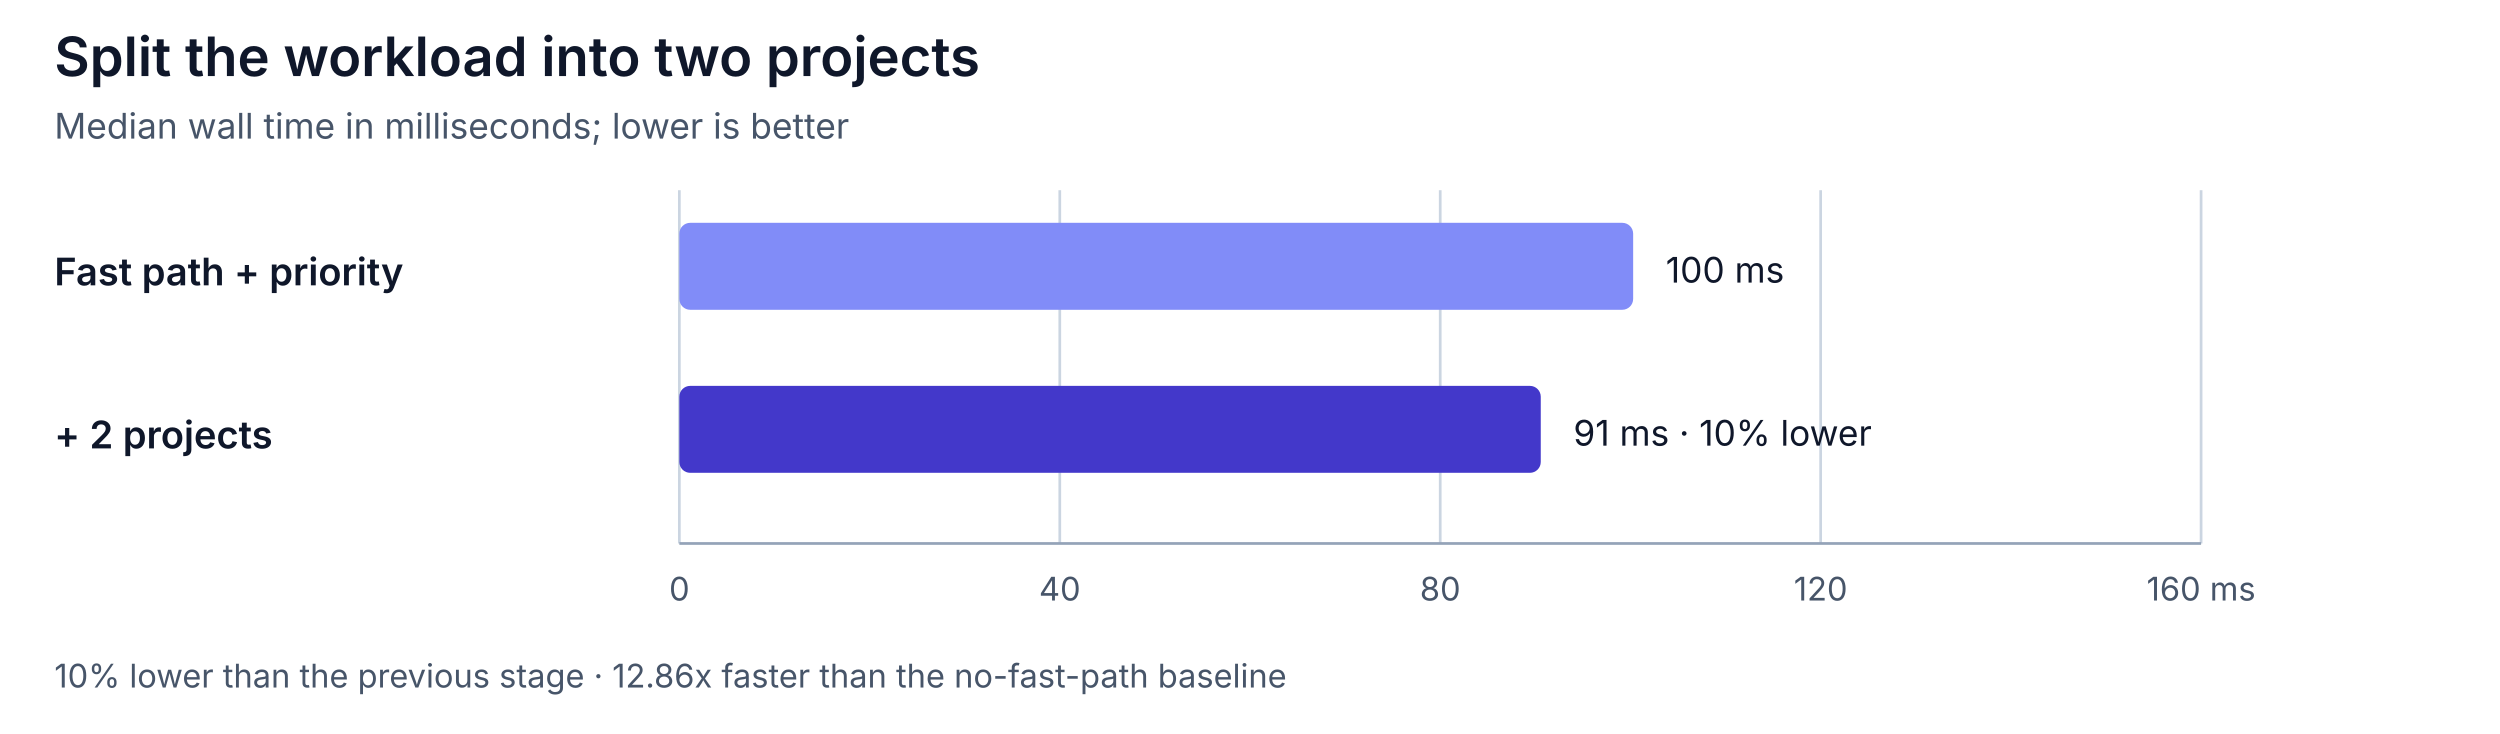
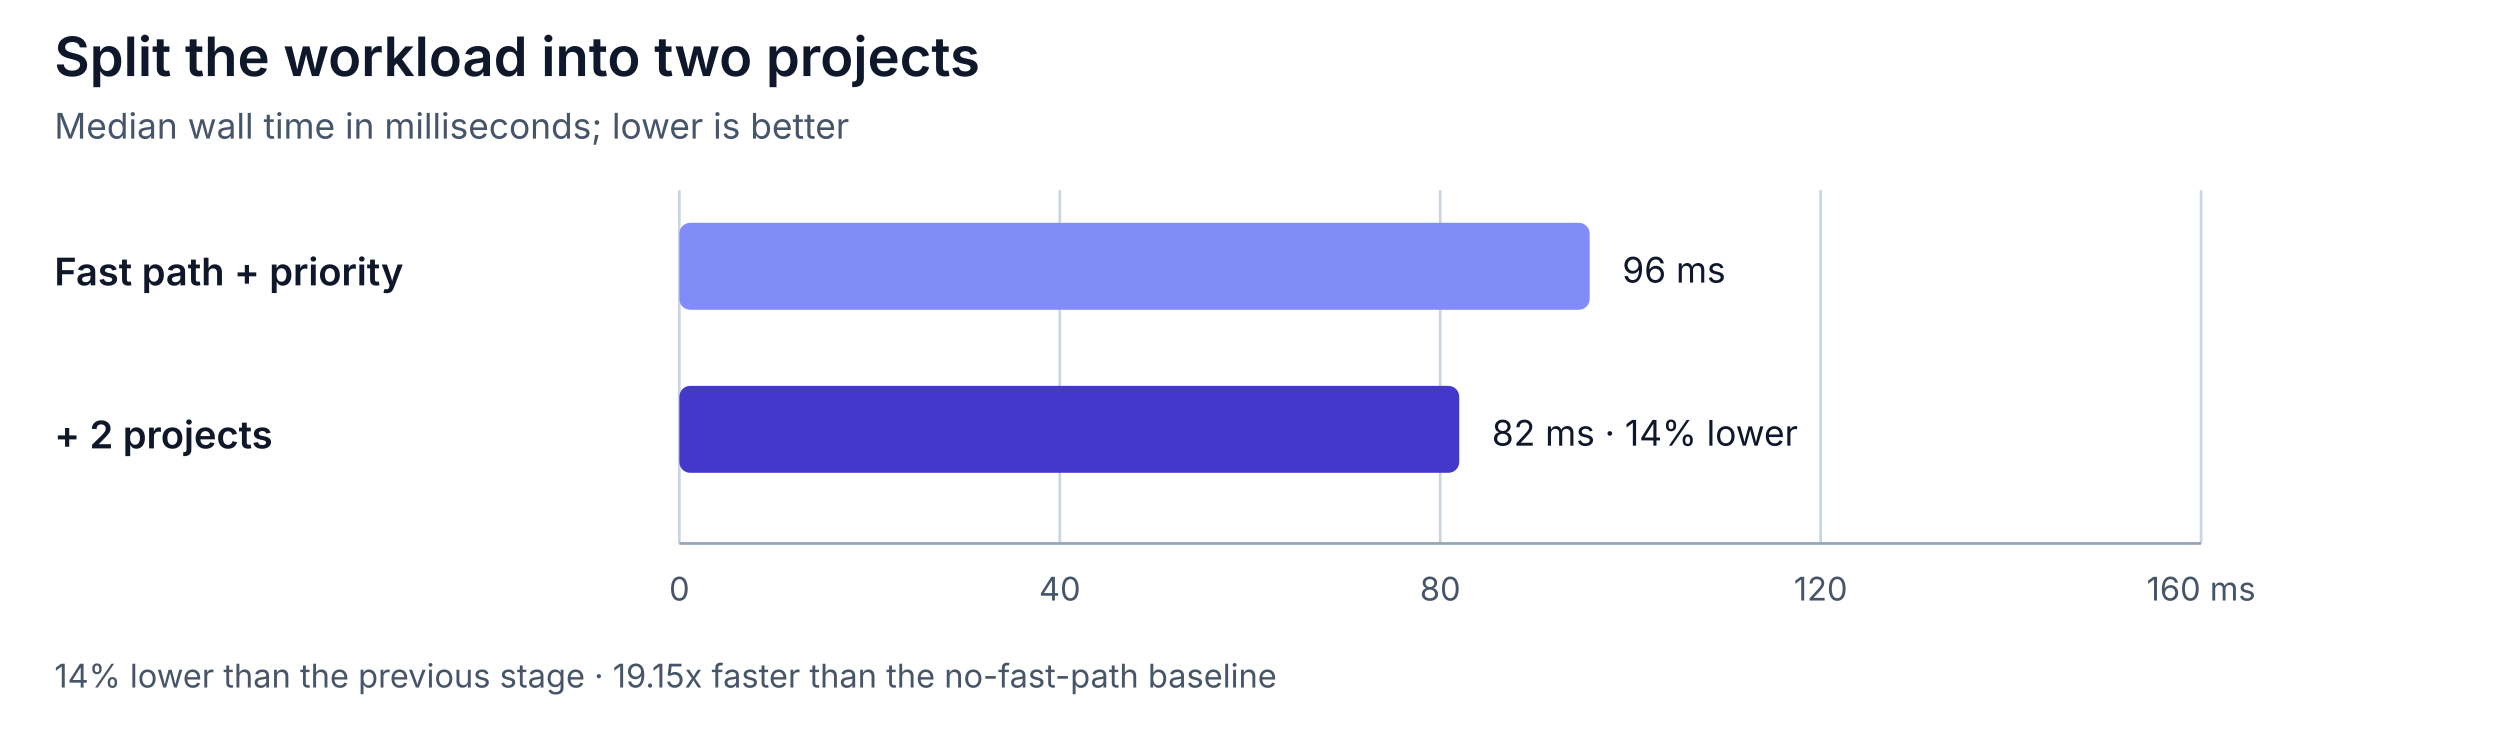
<svg xmlns="http://www.w3.org/2000/svg" viewBox="0 0 920 270" role="img" aria-labelledby="title desc">
  <style>
    text {
      fill: #0f172a;
      font-family: -apple-system, BlinkMacSystemFont, "Segoe UI", sans-serif;
    }
    .title { font-size: 20px; font-weight: 600; }
    .subtitle, .tick, .note { fill: #475569; }
    .subtitle { font-size: 13px; }
    .label { font-size: 14px; font-weight: 600; }
    .value { font-size: 13px; }
    .tick, .note { font-size: 12px; }
    .grid { stroke: #cbd5e1; stroke-width: 1; }
    .axis { stroke: #94a3b8; stroke-width: 1; }
    .previous { fill: #818cf8; }
    .current { fill: #4338ca; }
    @media (prefers-color-scheme: dark) {
      text { fill: #e2e8f0; }
      .subtitle, .tick, .note { fill: #a8b3cf; }
      .grid { stroke: #334155; }
      .axis { stroke: #64748b; }
      .previous { fill: #818cf8; }
      .current { fill: #a5b4fc; }
    }
  </style>
  <text class="title" x="20" y="28">Split the workload into two projects</text>
  <text class="subtitle" x="20" y="51">Median wall time in milliseconds; lower is better</text>
  <line class="grid" x1="250" y1="70" x2="250" y2="200" />
  <line class="grid" x1="390" y1="70" x2="390" y2="200" />
  <line class="grid" x1="530" y1="70" x2="530" y2="200" />
  <line class="grid" x1="670" y1="70" x2="670" y2="200" />
  <line class="grid" x1="810" y1="70" x2="810" y2="200" />
  <line class="axis" x1="250" y1="200" x2="810" y2="200" />
  <text class="label" x="20" y="105">Fast path + priority</text>
-   <rect class="previous" x="250" y="82" width="351" height="32" rx="4" />
-   <text class="value" x="613" y="104">100 ms</text>
+   <rect class="previous" x="250" y="82" width="335" height="32" rx="4" />
+   <text class="value" x="597" y="104">96 ms</text>
  <text class="label" x="20" y="165">+ 2 projects</text>
-   <rect class="current" x="250" y="142" width="317" height="32" rx="4" />
-   <text class="value" x="579" y="164">91 ms · 10% lower</text>
+   <rect class="current" x="250" y="142" width="287" height="32" rx="4" />
+   <text class="value" x="549" y="164">82 ms · 14% lower</text>
  <text class="tick" x="250" y="221" text-anchor="middle">0</text>
  <text class="tick" x="390" y="221" text-anchor="middle">40</text>
  <text class="tick" x="530" y="221" text-anchor="middle">80</text>
  <text class="tick" x="670" y="221" text-anchor="middle">120</text>
  <text class="tick" x="810" y="221" text-anchor="middle">160 ms</text>
-   <text class="note" x="20" y="253">10% lower than the previous stage · 12.86x faster than the no-fast-path baseline</text>
+   <text class="note" x="20" y="253">14% lower than the previous stage · 19.15x faster than the no-fast-path baseline</text>
</svg>
